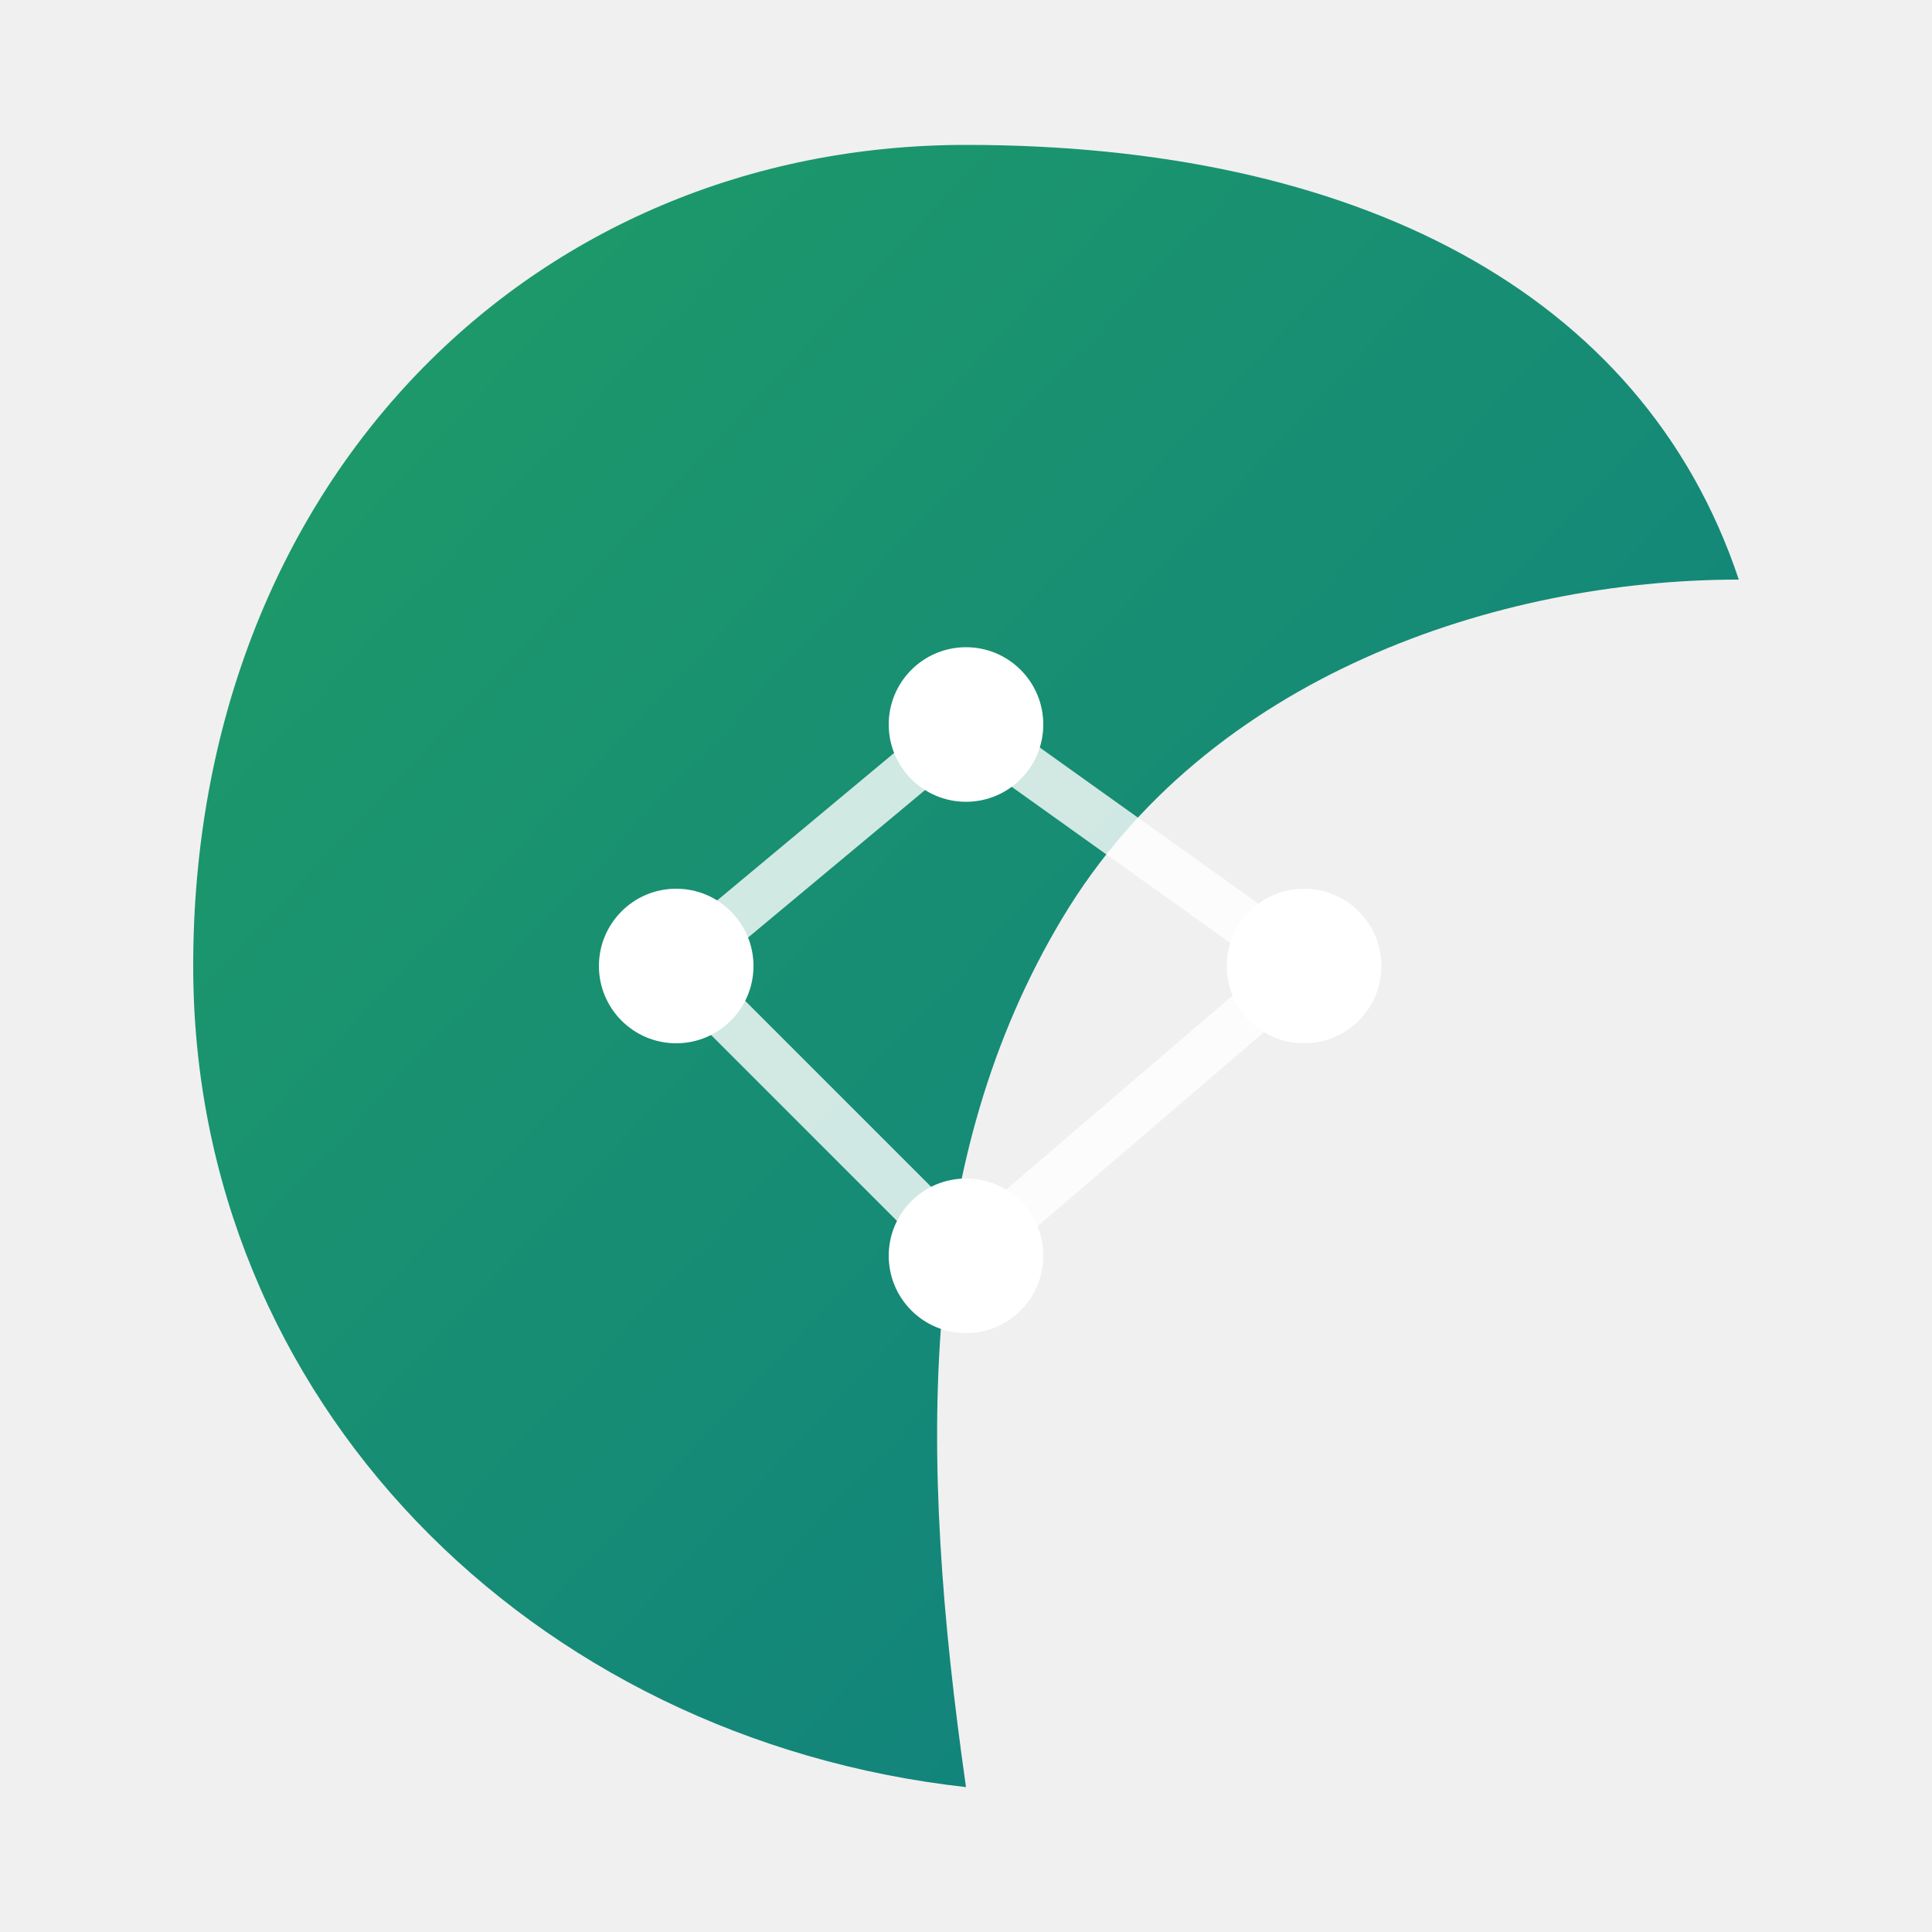
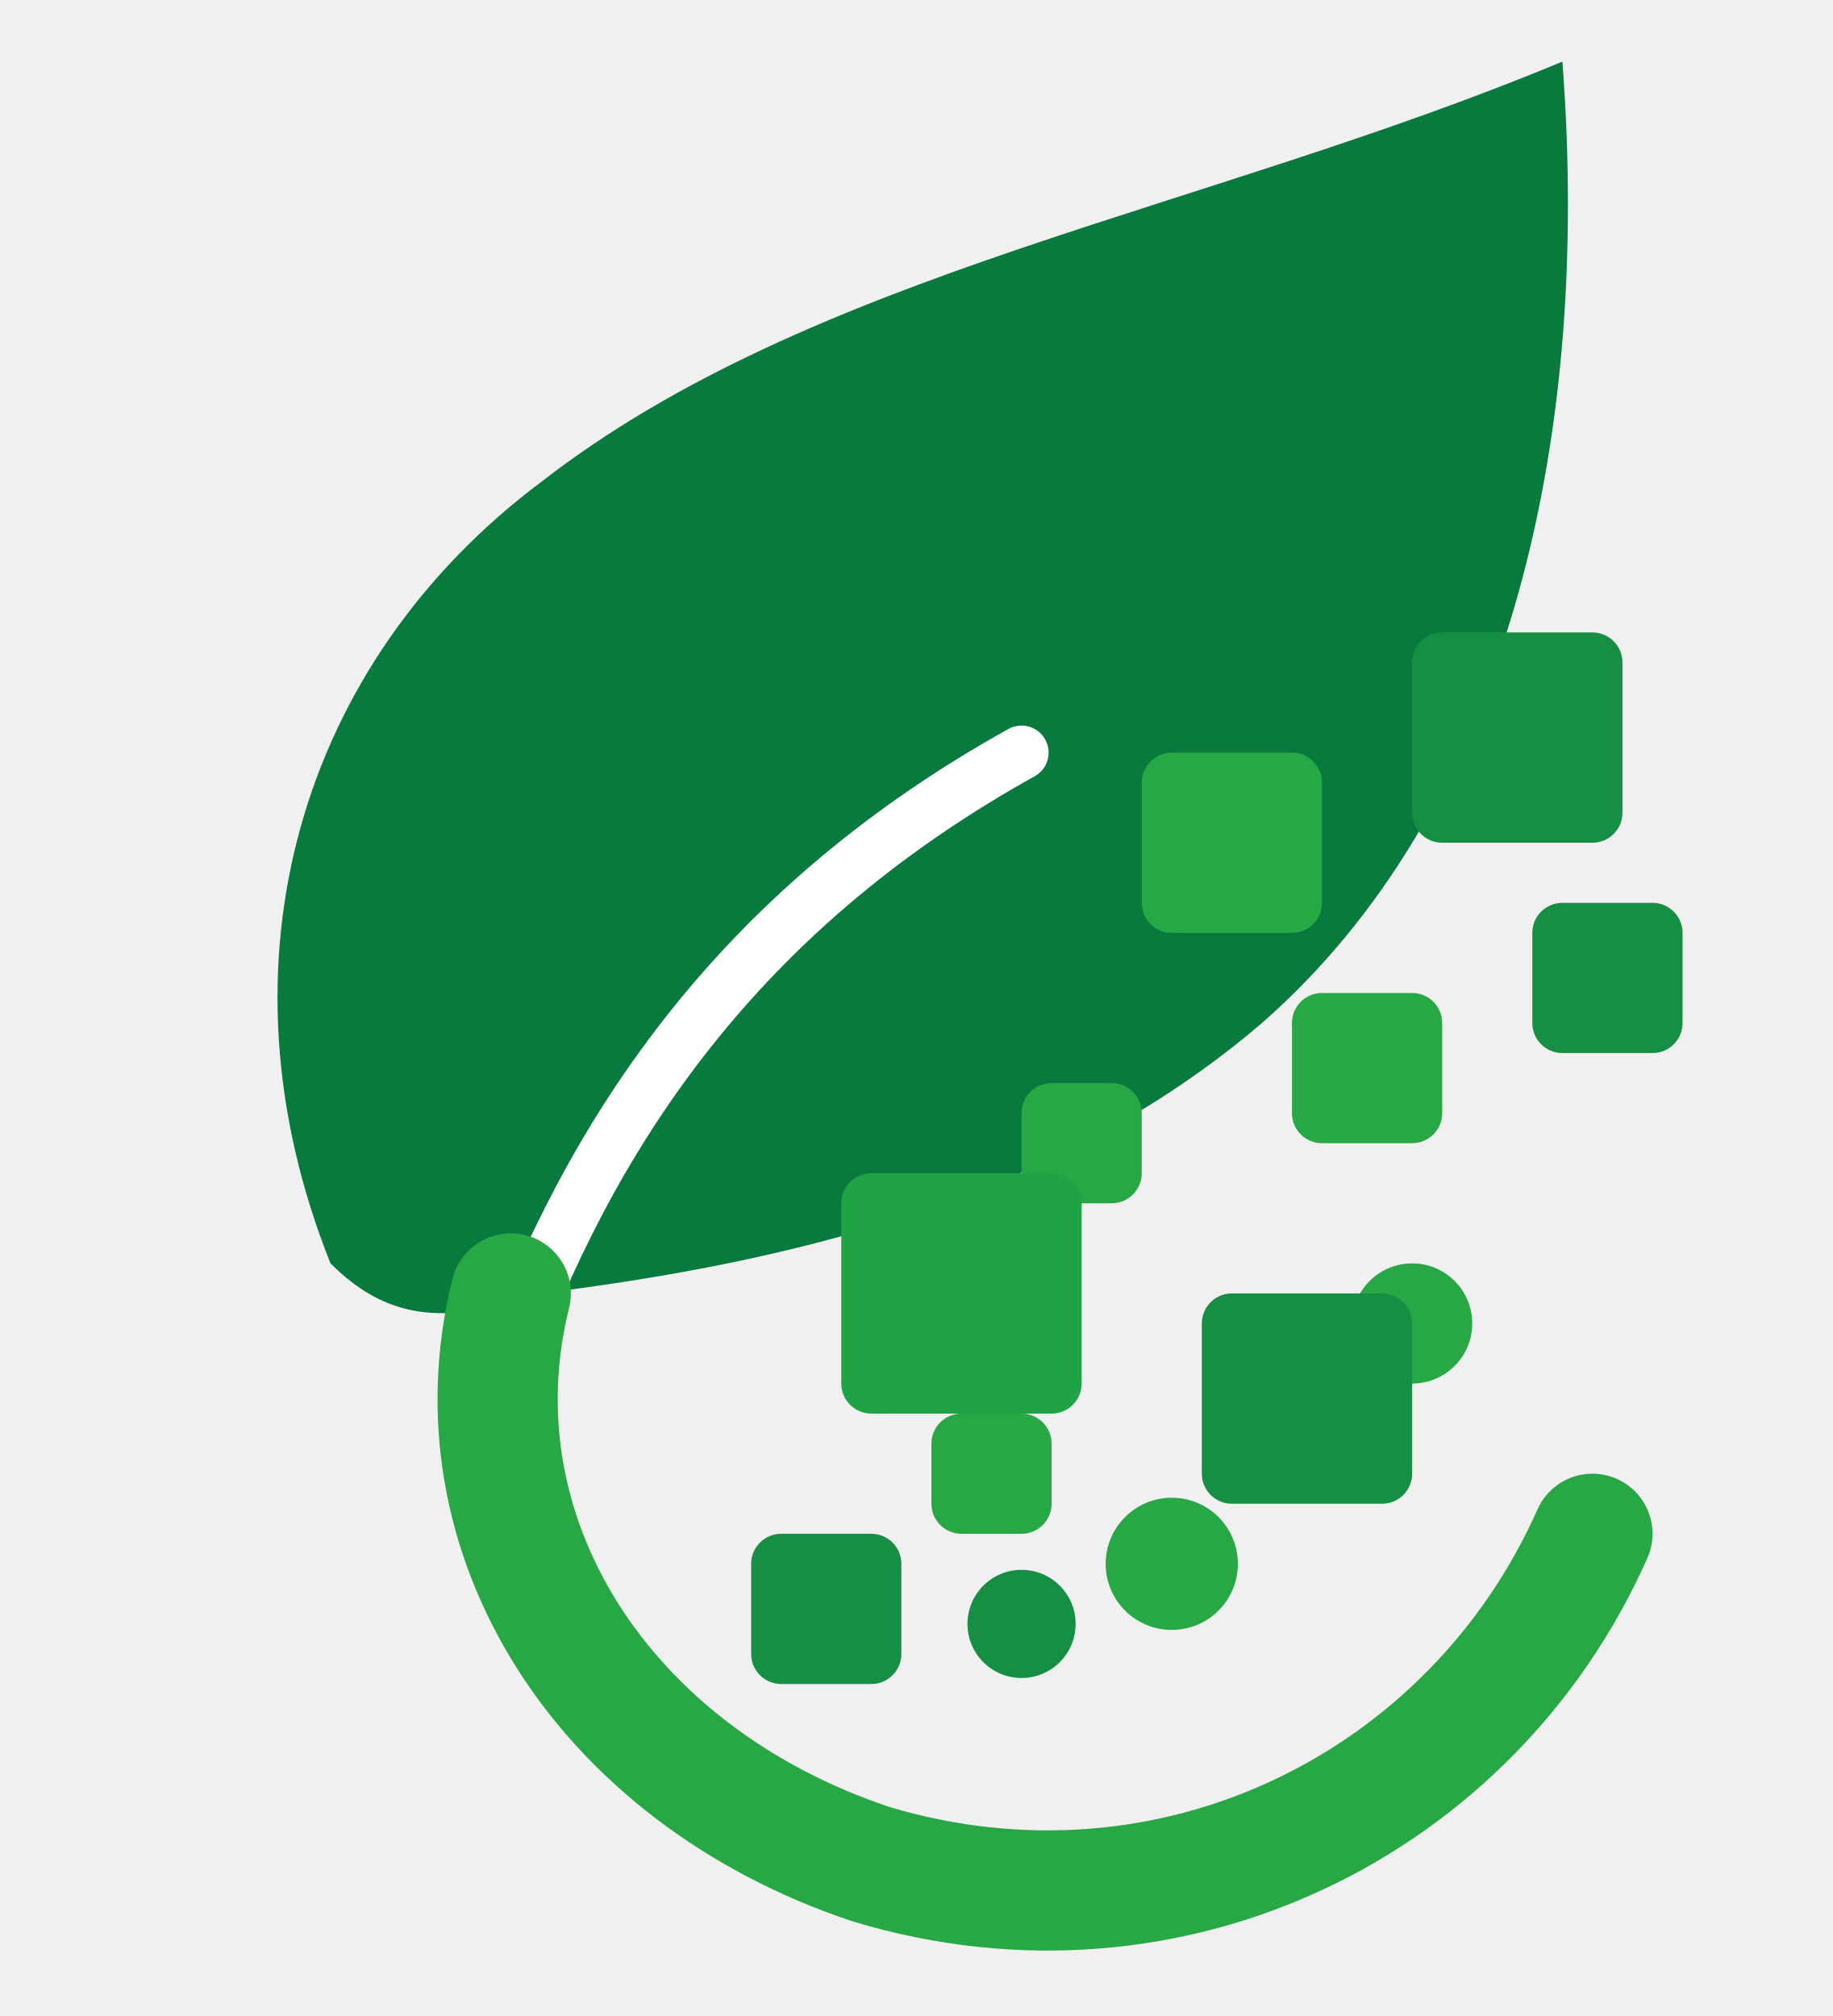
- <svg xmlns="http://www.w3.org/2000/svg" viewBox="0 0 40 40" width="40" height="40">
-   <path d="M20 3 C11 3 4 10 4 20 C4 29 11 36 20 37 C19 30 19 24 22 19 C25 14 31 12 36 12 C34 6 28 3 20 3 Z" fill="url(#gradLeaf)" />
-   <circle cx="14" cy="20" r="1.6" fill="#fff" />
-   <circle cx="20" cy="15" r="1.6" fill="#fff" />
-   <circle cx="20" cy="26" r="1.6" fill="#fff" />
-   <circle cx="27" cy="20" r="1.6" fill="#fff" />
-   <path d="M14 20 L20 15 M14 20 L20 26 M20 15 L27 20 M20 26 L27 20" stroke="#fff" stroke-width="1" opacity="0.8" />
-   <defs>
-     <linearGradient id="gradLeaf" x1="0" y1="0" x2="1" y2="1">
-       <stop offset="0" stop-color="#1F9D66" />
-       <stop offset="1" stop-color="#0E7C82" />
-     </linearGradient>
-   </defs>
+ <svg xmlns="http://www.w3.org/2000/svg" viewBox="0 0 61 67" width="40" height="44">
+   <path d="M11 42          C7 32 10 22 18 16          C27 9 40 7 52 2          C53 15 50 27 42 34          C35 40 26 42 18 43          C15 44 13 44 11 42Z" fill="#087A3E" />
+   <path d="M17 45 C20 37 25 30 34 25" fill="none" stroke="#fff" stroke-width="1.8" stroke-linecap="round" />
+   <path d="M17 43          C15 51 20 59 29 62          C39 65 49 60 53 51" fill="none" stroke="#28A745" stroke-width="4" stroke-linecap="round" />
+   <g fill="#28A745">
+     <rect x="38" y="25" width="6" height="6" rx="1" />
+     <rect x="43" y="33" width="5" height="5" rx="1" />
+     <rect x="34" y="36" width="4" height="4" rx="1" />
+     <rect x="31" y="47" width="4" height="4" rx="1" />
+     <circle cx="39" cy="52" r="2.2" />
+     <circle cx="47" cy="44" r="2" />
+   </g>
+   <g fill="#168F45">
+     <rect x="47" y="21" width="7" height="7" rx="1" />
+     <rect x="51" y="30" width="5" height="5" rx="1" />
+     <rect x="40" y="43" width="7" height="7" rx="1" />
+     <rect x="25" y="51" width="5" height="5" rx="1" />
+     <circle cx="34" cy="54" r="1.8" />
+   </g>
+   <rect x="28" y="39" width="8" height="8" rx="1" fill="#20A346" />
</svg>
